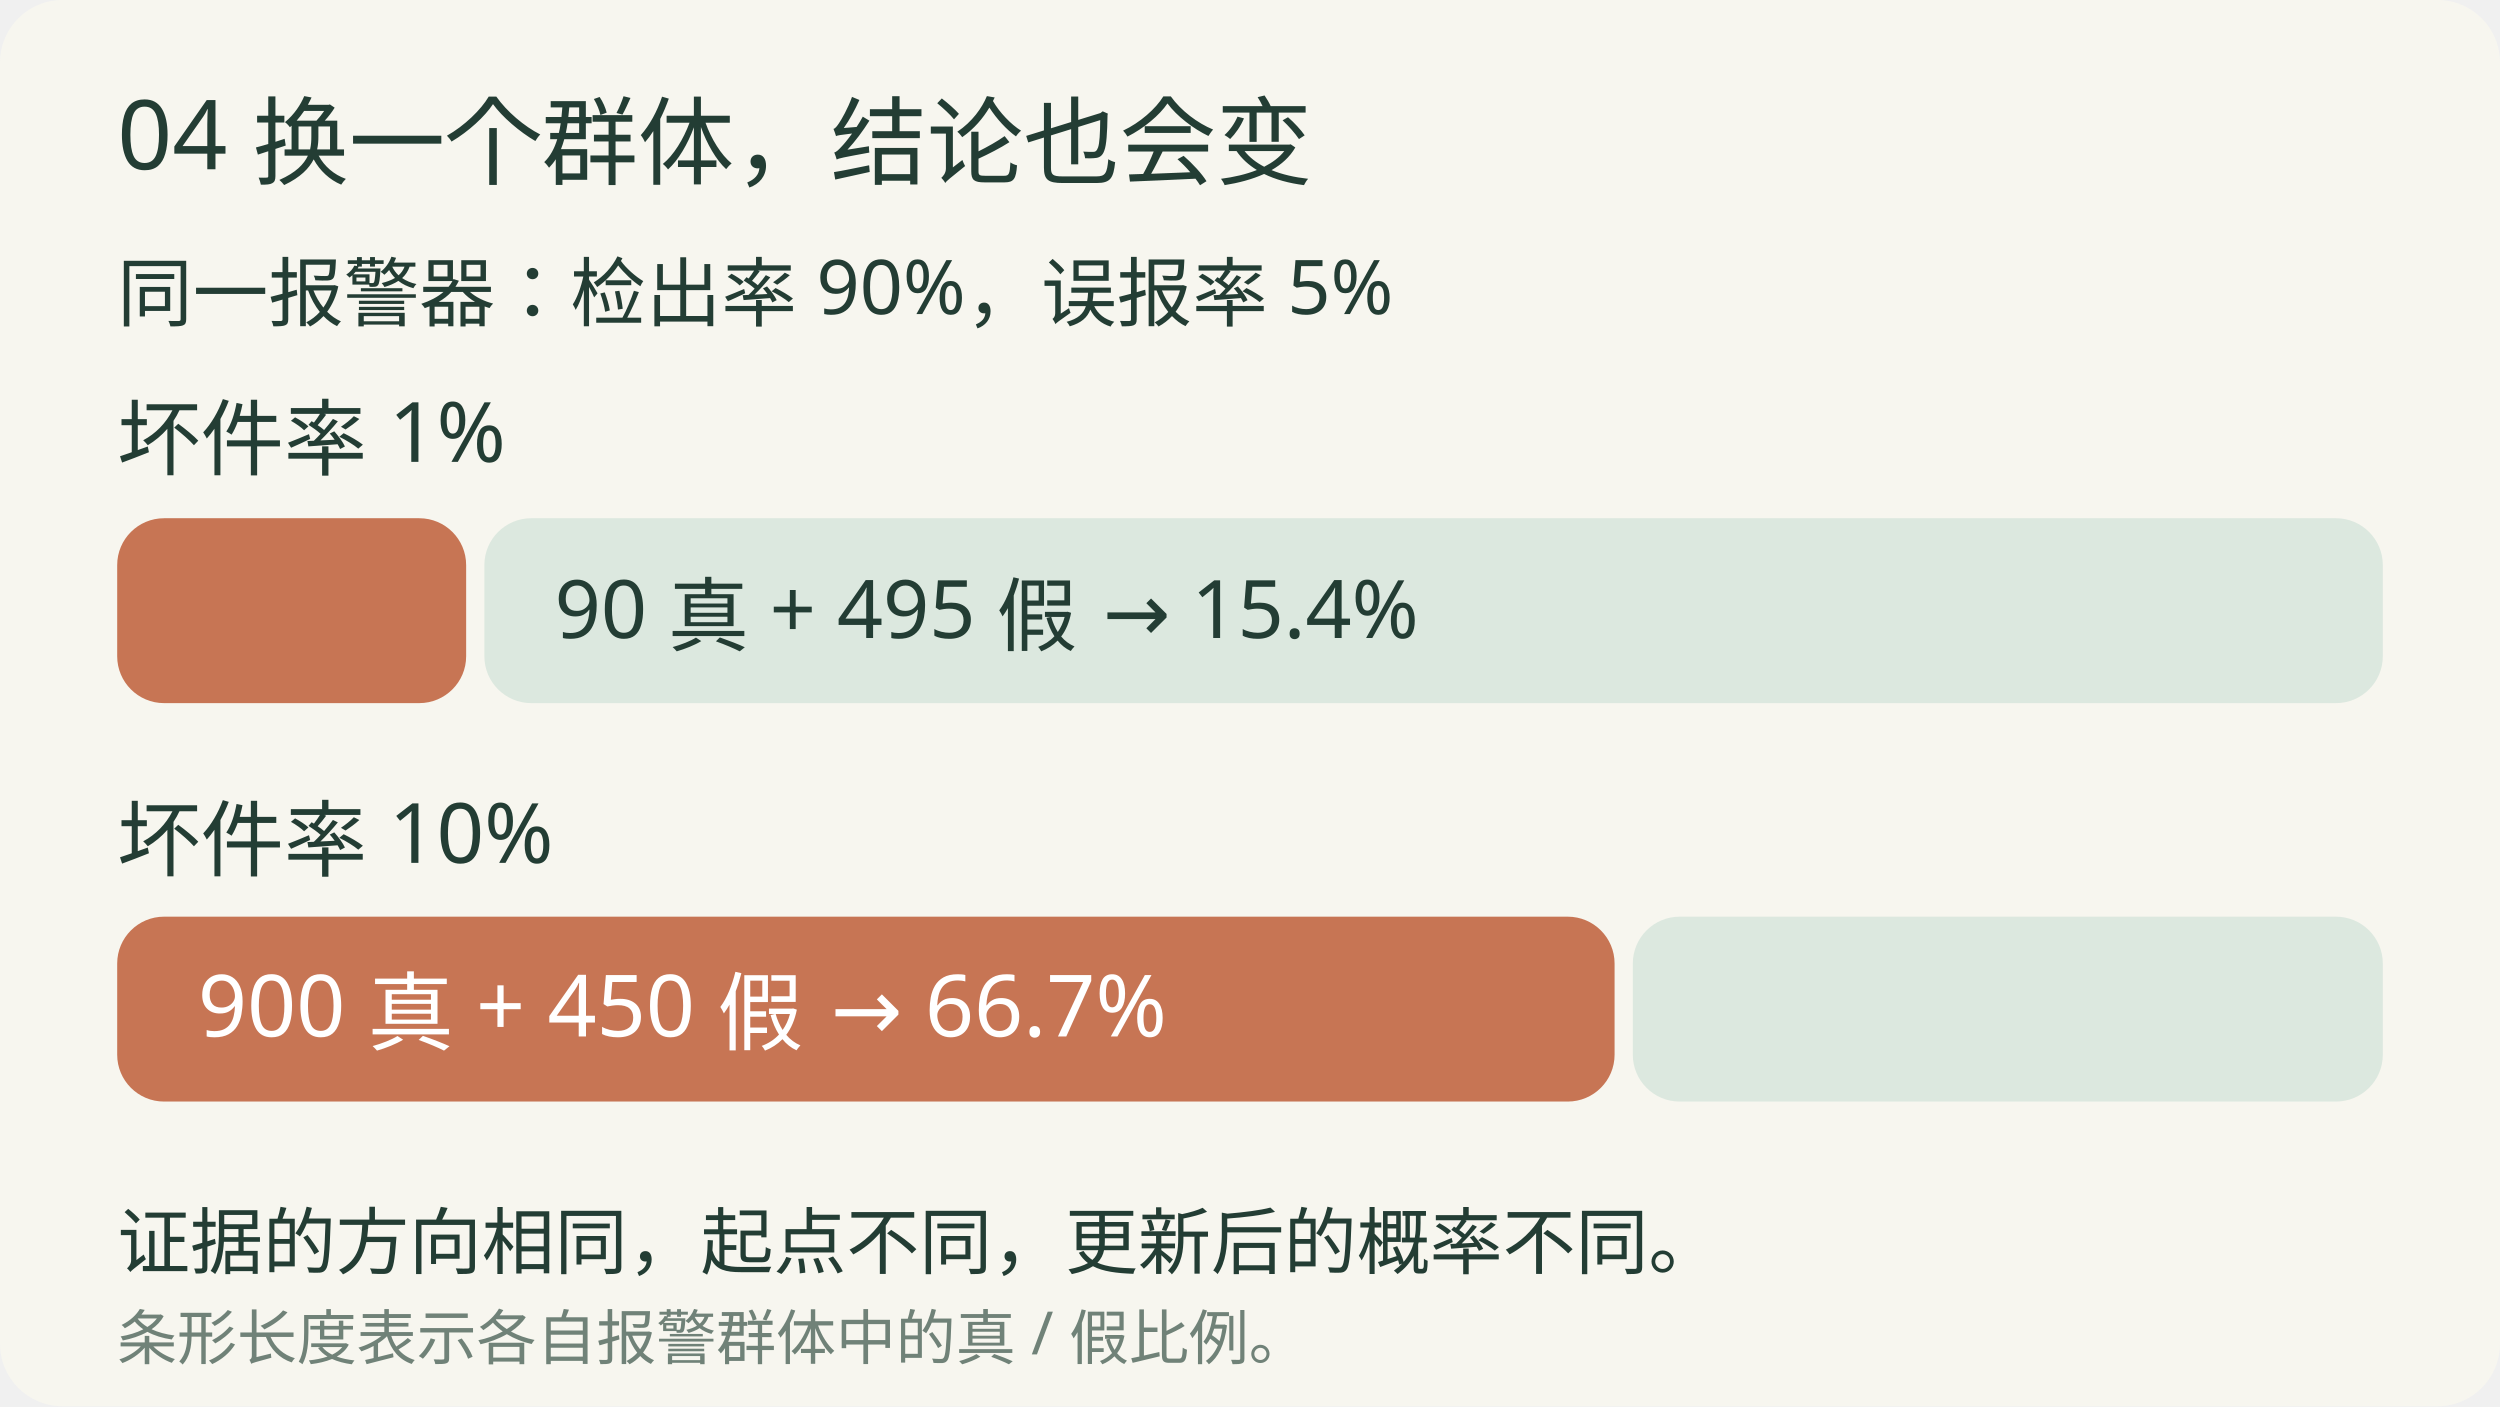
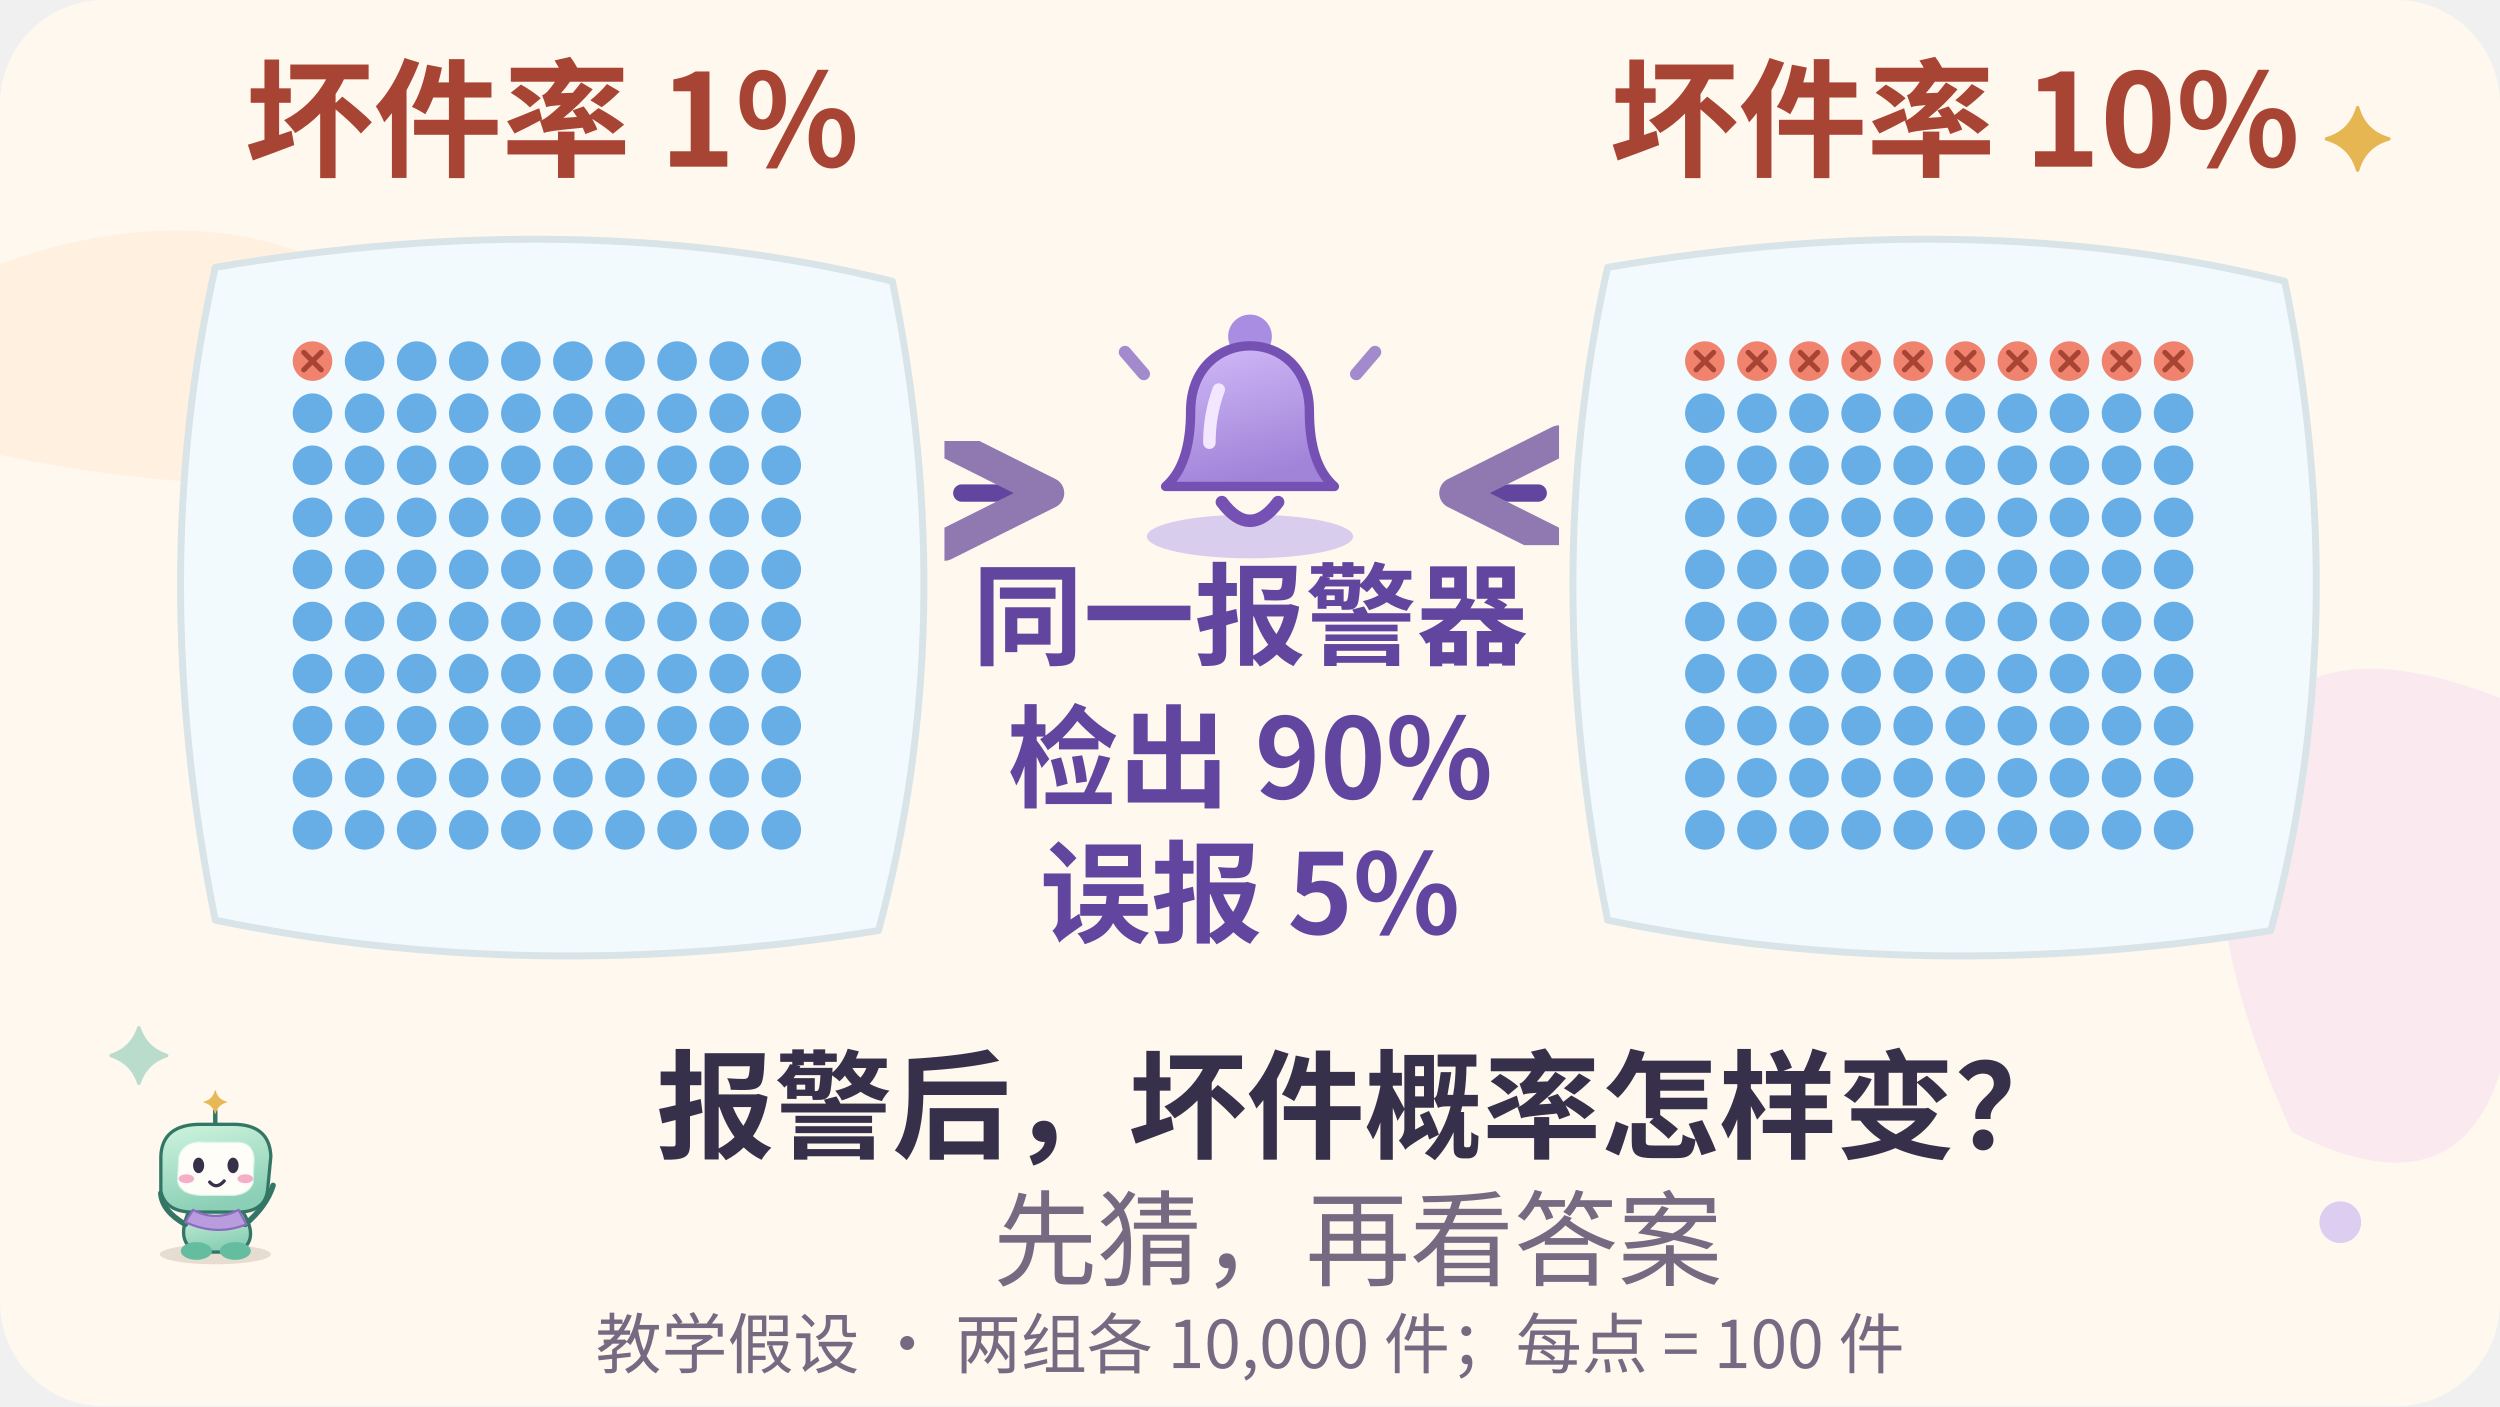
- <svg xmlns="http://www.w3.org/2000/svg" width="960" height="540" viewBox="0 0 960 540" role="img">
+ <svg xmlns="http://www.w3.org/2000/svg" width="720" height="405" viewBox="0 0 720 405" role="img" aria-labelledby="title desc">
  <defs>
-     <marker id="arrow" markerWidth="10" markerHeight="10" refX="8" refY="3" orient="auto">
-       <path d="M0 0 L0 6 L8 3 Z" fill="#8b9b8e" />
+     <linearGradient id="bad" x2="0.3" y2="1">
+       <stop stop-color="#FFB29B" />
+       <stop offset="1" stop-color="#EF836E" />
+     </linearGradient>
+     <linearGradient id="good" x2="0.3" y2="1">
+       <stop stop-color="#A2D8FF" />
+       <stop offset="1" stop-color="#67ADE6" />
+     </linearGradient>
+     <linearGradient id="mint" x2="0.3" y2="1">
+       <stop stop-color="#CFF4DD" />
+       <stop offset="1" stop-color="#8BCFB6" />
+     </linearGradient>
+     <linearGradient id="bell" x2="0.3" y2="1">
+       <stop stop-color="#D2BBF9" />
+       <stop offset="1" stop-color="#A183D8" />
+     </linearGradient>
+     <marker id="arrow" markerWidth="7" markerHeight="7" refX="6" refY="3" orient="auto">
+       <path d="M0 0L6 3L0 6" fill="none" stroke="#8F79B0" stroke-width="1.8" stroke-linecap="round" stroke-linejoin="round" />
    </marker>
  </defs>
-   <rect width="960" height="540" rx="24" fill="#f7f6ef" />
-   <g font-family="system-ui, PingFang SC, sans-serif">
-     <text x="45" y="65" font-size="37" fill="#233d34">04 换一个群体，结论也会变</text>
-     <text x="45" y="123" font-size="29" fill="#233d34">同一报警器：检出率 90%，误报率 5%</text>
-     <text x="45" y="180" font-size="32" fill="#233d34">坏件率 1%</text>
-     <rect x="45" y="199" width="134" height="71" rx="18" fill="#c77554" stroke="none" stroke-width="3" />
-     <rect x="186" y="199" width="729" height="71" rx="18" fill="#dce8df" stroke="none" stroke-width="3" />
-     <text x="213" y="245" font-size="31" fill="#233d34">90 真 + 495 假 → 15.4%</text>
-     <text x="45" y="334" font-size="32" fill="#233d34">坏件率 10%</text>
-     <rect x="45" y="352" width="575" height="71" rx="18" fill="#c77554" stroke="none" stroke-width="3" />
-     <rect x="627" y="352" width="288" height="71" rx="18" fill="#dce8df" stroke="none" stroke-width="3" />
-     <text x="76" y="398" font-size="33" fill="#fff">900 真 + 450 假 → 66.7%</text>
-     <text x="45" y="487" font-size="28" fill="#233d34">证据的方向相同，起点不同，更新后的概率不同。</text>
-     <text x="45" y="522" font-size="23" fill="#708278">条形长度表示各自报警群体中的真 / 假比例。</text>
+   <rect width="720" height="405" rx="30" fill="#FFF8EE" />
+   <path d="M0 76Q69 51 119 91T189 122Q100 152 0 131Z" fill="#FFF0DF" stroke="none" stroke-width="0" stroke-linecap="round" stroke-linejoin="round" />
+   <path d="M720 201Q661 178 645 218T660 326Q707 350 720 309Z" fill="#FBE9F0" stroke="none" stroke-width="0" stroke-linecap="round" stroke-linejoin="round" />
+   <path d="M679 31Q681 38 688 40Q681 42 679 49Q677 42 670 40Q677 38 679 31" fill="#E6B653" stroke="#E6B653" stroke-width="1" stroke-linecap="round" stroke-linejoin="round" />
+   <path d="M40 296Q42 302 48 304Q42 306 40 312Q38 306 32 304Q38 302 40 296" fill="#B9DCCD" stroke="#B9DCCD" stroke-width="1" stroke-linecap="round" stroke-linejoin="round" />
+   <circle cx="674" cy="352" r="6" fill="#DCCDF1" stroke="none" stroke-width="1" />
+   <g font-family="PingFang SC, Noto Sans CJK SC, Microsoft YaHei, sans-serif">
+     <text x="159" y="48" font-size="37" fill="#A84434" font-weight="650" text-anchor="middle">坏件率 1%</text>
+     <text x="563" y="48" font-size="37" fill="#A84434" font-weight="650" text-anchor="middle">坏件率 10%</text>
+     <path d="M62 77Q168 59 257 81Q277 179 253 268Q154 284 62 265Q42 166 62 77Z" fill="#F3FAFD" stroke="#D8E4E7" stroke-width="2" stroke-linecap="round" stroke-linejoin="round" />
+     <path d="M463 77Q569 59 658 81Q678 179 654 268Q555 284 463 265Q443 166 463 77Z" fill="#F3FAFD" stroke="#D8E4E7" stroke-width="2" stroke-linecap="round" stroke-linejoin="round" />
+     <circle cx="90" cy="104" r="5.7" fill="#EF836E" stroke="none" stroke-width="1" />
+     <path d="M87.5 101.5L92.5 106.5M92.5 101.5L87.5 106.5" fill="none" stroke="#A84434" stroke-width="1.5" stroke-linecap="round" stroke-linejoin="round" />
+     <circle cx="105" cy="104" r="5.7" fill="#67ADE6" stroke="none" stroke-width="1" />
+     <circle cx="120" cy="104" r="5.7" fill="#67ADE6" stroke="none" stroke-width="1" />
+     <circle cx="135" cy="104" r="5.7" fill="#67ADE6" stroke="none" stroke-width="1" />
+     <circle cx="150" cy="104" r="5.7" fill="#67ADE6" stroke="none" stroke-width="1" />
+     <circle cx="165" cy="104" r="5.7" fill="#67ADE6" stroke="none" stroke-width="1" />
+     <circle cx="180" cy="104" r="5.7" fill="#67ADE6" stroke="none" stroke-width="1" />
+     <circle cx="195" cy="104" r="5.7" fill="#67ADE6" stroke="none" stroke-width="1" />
+     <circle cx="210" cy="104" r="5.7" fill="#67ADE6" stroke="none" stroke-width="1" />
+     <circle cx="225" cy="104" r="5.7" fill="#67ADE6" stroke="none" stroke-width="1" />
+     <circle cx="90" cy="119" r="5.7" fill="#67ADE6" stroke="none" stroke-width="1" />
+     <circle cx="105" cy="119" r="5.7" fill="#67ADE6" stroke="none" stroke-width="1" />
+     <circle cx="120" cy="119" r="5.7" fill="#67ADE6" stroke="none" stroke-width="1" />
+     <circle cx="135" cy="119" r="5.7" fill="#67ADE6" stroke="none" stroke-width="1" />
+     <circle cx="150" cy="119" r="5.7" fill="#67ADE6" stroke="none" stroke-width="1" />
+     <circle cx="165" cy="119" r="5.7" fill="#67ADE6" stroke="none" stroke-width="1" />
+     <circle cx="180" cy="119" r="5.7" fill="#67ADE6" stroke="none" stroke-width="1" />
+     <circle cx="195" cy="119" r="5.7" fill="#67ADE6" stroke="none" stroke-width="1" />
+     <circle cx="210" cy="119" r="5.7" fill="#67ADE6" stroke="none" stroke-width="1" />
+     <circle cx="225" cy="119" r="5.7" fill="#67ADE6" stroke="none" stroke-width="1" />
+     <circle cx="90" cy="134" r="5.7" fill="#67ADE6" stroke="none" stroke-width="1" />
+     <circle cx="105" cy="134" r="5.7" fill="#67ADE6" stroke="none" stroke-width="1" />
+     <circle cx="120" cy="134" r="5.7" fill="#67ADE6" stroke="none" stroke-width="1" />
+     <circle cx="135" cy="134" r="5.7" fill="#67ADE6" stroke="none" stroke-width="1" />
+     <circle cx="150" cy="134" r="5.7" fill="#67ADE6" stroke="none" stroke-width="1" />
+     <circle cx="165" cy="134" r="5.7" fill="#67ADE6" stroke="none" stroke-width="1" />
+     <circle cx="180" cy="134" r="5.7" fill="#67ADE6" stroke="none" stroke-width="1" />
+     <circle cx="195" cy="134" r="5.7" fill="#67ADE6" stroke="none" stroke-width="1" />
+     <circle cx="210" cy="134" r="5.7" fill="#67ADE6" stroke="none" stroke-width="1" />
+     <circle cx="225" cy="134" r="5.7" fill="#67ADE6" stroke="none" stroke-width="1" />
+     <circle cx="90" cy="149" r="5.7" fill="#67ADE6" stroke="none" stroke-width="1" />
+     <circle cx="105" cy="149" r="5.7" fill="#67ADE6" stroke="none" stroke-width="1" />
+     <circle cx="120" cy="149" r="5.7" fill="#67ADE6" stroke="none" stroke-width="1" />
+     <circle cx="135" cy="149" r="5.7" fill="#67ADE6" stroke="none" stroke-width="1" />
+     <circle cx="150" cy="149" r="5.7" fill="#67ADE6" stroke="none" stroke-width="1" />
+     <circle cx="165" cy="149" r="5.7" fill="#67ADE6" stroke="none" stroke-width="1" />
+     <circle cx="180" cy="149" r="5.7" fill="#67ADE6" stroke="none" stroke-width="1" />
+     <circle cx="195" cy="149" r="5.7" fill="#67ADE6" stroke="none" stroke-width="1" />
+     <circle cx="210" cy="149" r="5.7" fill="#67ADE6" stroke="none" stroke-width="1" />
+     <circle cx="225" cy="149" r="5.7" fill="#67ADE6" stroke="none" stroke-width="1" />
+     <circle cx="90" cy="164" r="5.7" fill="#67ADE6" stroke="none" stroke-width="1" />
+     <circle cx="105" cy="164" r="5.7" fill="#67ADE6" stroke="none" stroke-width="1" />
+     <circle cx="120" cy="164" r="5.7" fill="#67ADE6" stroke="none" stroke-width="1" />
+     <circle cx="135" cy="164" r="5.7" fill="#67ADE6" stroke="none" stroke-width="1" />
+     <circle cx="150" cy="164" r="5.7" fill="#67ADE6" stroke="none" stroke-width="1" />
+     <circle cx="165" cy="164" r="5.7" fill="#67ADE6" stroke="none" stroke-width="1" />
+     <circle cx="180" cy="164" r="5.7" fill="#67ADE6" stroke="none" stroke-width="1" />
+     <circle cx="195" cy="164" r="5.7" fill="#67ADE6" stroke="none" stroke-width="1" />
+     <circle cx="210" cy="164" r="5.7" fill="#67ADE6" stroke="none" stroke-width="1" />
+     <circle cx="225" cy="164" r="5.7" fill="#67ADE6" stroke="none" stroke-width="1" />
+     <circle cx="90" cy="179" r="5.7" fill="#67ADE6" stroke="none" stroke-width="1" />
+     <circle cx="105" cy="179" r="5.7" fill="#67ADE6" stroke="none" stroke-width="1" />
+     <circle cx="120" cy="179" r="5.7" fill="#67ADE6" stroke="none" stroke-width="1" />
+     <circle cx="135" cy="179" r="5.7" fill="#67ADE6" stroke="none" stroke-width="1" />
+     <circle cx="150" cy="179" r="5.7" fill="#67ADE6" stroke="none" stroke-width="1" />
+     <circle cx="165" cy="179" r="5.7" fill="#67ADE6" stroke="none" stroke-width="1" />
+     <circle cx="180" cy="179" r="5.7" fill="#67ADE6" stroke="none" stroke-width="1" />
+     <circle cx="195" cy="179" r="5.7" fill="#67ADE6" stroke="none" stroke-width="1" />
+     <circle cx="210" cy="179" r="5.7" fill="#67ADE6" stroke="none" stroke-width="1" />
+     <circle cx="225" cy="179" r="5.7" fill="#67ADE6" stroke="none" stroke-width="1" />
+     <circle cx="90" cy="194" r="5.7" fill="#67ADE6" stroke="none" stroke-width="1" />
+     <circle cx="105" cy="194" r="5.7" fill="#67ADE6" stroke="none" stroke-width="1" />
+     <circle cx="120" cy="194" r="5.7" fill="#67ADE6" stroke="none" stroke-width="1" />
+     <circle cx="135" cy="194" r="5.7" fill="#67ADE6" stroke="none" stroke-width="1" />
+     <circle cx="150" cy="194" r="5.7" fill="#67ADE6" stroke="none" stroke-width="1" />
+     <circle cx="165" cy="194" r="5.7" fill="#67ADE6" stroke="none" stroke-width="1" />
+     <circle cx="180" cy="194" r="5.7" fill="#67ADE6" stroke="none" stroke-width="1" />
+     <circle cx="195" cy="194" r="5.7" fill="#67ADE6" stroke="none" stroke-width="1" />
+     <circle cx="210" cy="194" r="5.7" fill="#67ADE6" stroke="none" stroke-width="1" />
+     <circle cx="225" cy="194" r="5.7" fill="#67ADE6" stroke="none" stroke-width="1" />
+     <circle cx="90" cy="209" r="5.7" fill="#67ADE6" stroke="none" stroke-width="1" />
+     <circle cx="105" cy="209" r="5.7" fill="#67ADE6" stroke="none" stroke-width="1" />
+     <circle cx="120" cy="209" r="5.7" fill="#67ADE6" stroke="none" stroke-width="1" />
+     <circle cx="135" cy="209" r="5.7" fill="#67ADE6" stroke="none" stroke-width="1" />
+     <circle cx="150" cy="209" r="5.7" fill="#67ADE6" stroke="none" stroke-width="1" />
+     <circle cx="165" cy="209" r="5.7" fill="#67ADE6" stroke="none" stroke-width="1" />
+     <circle cx="180" cy="209" r="5.7" fill="#67ADE6" stroke="none" stroke-width="1" />
+     <circle cx="195" cy="209" r="5.7" fill="#67ADE6" stroke="none" stroke-width="1" />
+     <circle cx="210" cy="209" r="5.7" fill="#67ADE6" stroke="none" stroke-width="1" />
+     <circle cx="225" cy="209" r="5.7" fill="#67ADE6" stroke="none" stroke-width="1" />
+     <circle cx="90" cy="224" r="5.7" fill="#67ADE6" stroke="none" stroke-width="1" />
+     <circle cx="105" cy="224" r="5.7" fill="#67ADE6" stroke="none" stroke-width="1" />
+     <circle cx="120" cy="224" r="5.7" fill="#67ADE6" stroke="none" stroke-width="1" />
+     <circle cx="135" cy="224" r="5.7" fill="#67ADE6" stroke="none" stroke-width="1" />
+     <circle cx="150" cy="224" r="5.7" fill="#67ADE6" stroke="none" stroke-width="1" />
+     <circle cx="165" cy="224" r="5.7" fill="#67ADE6" stroke="none" stroke-width="1" />
+     <circle cx="180" cy="224" r="5.7" fill="#67ADE6" stroke="none" stroke-width="1" />
+     <circle cx="195" cy="224" r="5.7" fill="#67ADE6" stroke="none" stroke-width="1" />
+     <circle cx="210" cy="224" r="5.7" fill="#67ADE6" stroke="none" stroke-width="1" />
+     <circle cx="225" cy="224" r="5.7" fill="#67ADE6" stroke="none" stroke-width="1" />
+     <circle cx="90" cy="239" r="5.7" fill="#67ADE6" stroke="none" stroke-width="1" />
+     <circle cx="105" cy="239" r="5.7" fill="#67ADE6" stroke="none" stroke-width="1" />
+     <circle cx="120" cy="239" r="5.7" fill="#67ADE6" stroke="none" stroke-width="1" />
+     <circle cx="135" cy="239" r="5.7" fill="#67ADE6" stroke="none" stroke-width="1" />
+     <circle cx="150" cy="239" r="5.7" fill="#67ADE6" stroke="none" stroke-width="1" />
+     <circle cx="165" cy="239" r="5.7" fill="#67ADE6" stroke="none" stroke-width="1" />
+     <circle cx="180" cy="239" r="5.7" fill="#67ADE6" stroke="none" stroke-width="1" />
+     <circle cx="195" cy="239" r="5.7" fill="#67ADE6" stroke="none" stroke-width="1" />
+     <circle cx="210" cy="239" r="5.7" fill="#67ADE6" stroke="none" stroke-width="1" />
+     <circle cx="225" cy="239" r="5.7" fill="#67ADE6" stroke="none" stroke-width="1" />
+     <circle cx="491" cy="104" r="5.7" fill="#EF836E" stroke="none" stroke-width="1" />
+     <path d="M488.5 101.5L493.5 106.5M493.5 101.5L488.5 106.5" fill="none" stroke="#A84434" stroke-width="1.5" stroke-linecap="round" stroke-linejoin="round" />
+     <circle cx="506" cy="104" r="5.7" fill="#EF836E" stroke="none" stroke-width="1" />
+     <path d="M503.5 101.5L508.5 106.5M508.5 101.5L503.5 106.5" fill="none" stroke="#A84434" stroke-width="1.5" stroke-linecap="round" stroke-linejoin="round" />
+     <circle cx="521" cy="104" r="5.7" fill="#EF836E" stroke="none" stroke-width="1" />
+     <path d="M518.5 101.5L523.5 106.5M523.5 101.5L518.5 106.5" fill="none" stroke="#A84434" stroke-width="1.5" stroke-linecap="round" stroke-linejoin="round" />
+     <circle cx="536" cy="104" r="5.7" fill="#EF836E" stroke="none" stroke-width="1" />
+     <path d="M533.5 101.5L538.5 106.5M538.5 101.5L533.5 106.5" fill="none" stroke="#A84434" stroke-width="1.5" stroke-linecap="round" stroke-linejoin="round" />
+     <circle cx="551" cy="104" r="5.7" fill="#EF836E" stroke="none" stroke-width="1" />
+     <path d="M548.5 101.5L553.5 106.5M553.5 101.5L548.5 106.5" fill="none" stroke="#A84434" stroke-width="1.5" stroke-linecap="round" stroke-linejoin="round" />
+     <circle cx="566" cy="104" r="5.7" fill="#EF836E" stroke="none" stroke-width="1" />
+     <path d="M563.5 101.5L568.5 106.5M568.5 101.5L563.5 106.5" fill="none" stroke="#A84434" stroke-width="1.5" stroke-linecap="round" stroke-linejoin="round" />
+     <circle cx="581" cy="104" r="5.7" fill="#EF836E" stroke="none" stroke-width="1" />
+     <path d="M578.5 101.5L583.5 106.5M583.5 101.5L578.5 106.5" fill="none" stroke="#A84434" stroke-width="1.5" stroke-linecap="round" stroke-linejoin="round" />
+     <circle cx="596" cy="104" r="5.7" fill="#EF836E" stroke="none" stroke-width="1" />
+     <path d="M593.5 101.5L598.5 106.5M598.5 101.5L593.5 106.5" fill="none" stroke="#A84434" stroke-width="1.5" stroke-linecap="round" stroke-linejoin="round" />
+     <circle cx="611" cy="104" r="5.7" fill="#EF836E" stroke="none" stroke-width="1" />
+     <path d="M608.5 101.5L613.5 106.5M613.5 101.5L608.5 106.5" fill="none" stroke="#A84434" stroke-width="1.5" stroke-linecap="round" stroke-linejoin="round" />
+     <circle cx="626" cy="104" r="5.7" fill="#EF836E" stroke="none" stroke-width="1" />
+     <path d="M623.5 101.5L628.5 106.5M628.5 101.5L623.5 106.5" fill="none" stroke="#A84434" stroke-width="1.5" stroke-linecap="round" stroke-linejoin="round" />
+     <circle cx="491" cy="119" r="5.7" fill="#67ADE6" stroke="none" stroke-width="1" />
+     <circle cx="506" cy="119" r="5.7" fill="#67ADE6" stroke="none" stroke-width="1" />
+     <circle cx="521" cy="119" r="5.7" fill="#67ADE6" stroke="none" stroke-width="1" />
+     <circle cx="536" cy="119" r="5.7" fill="#67ADE6" stroke="none" stroke-width="1" />
+     <circle cx="551" cy="119" r="5.7" fill="#67ADE6" stroke="none" stroke-width="1" />
+     <circle cx="566" cy="119" r="5.7" fill="#67ADE6" stroke="none" stroke-width="1" />
+     <circle cx="581" cy="119" r="5.7" fill="#67ADE6" stroke="none" stroke-width="1" />
+     <circle cx="596" cy="119" r="5.7" fill="#67ADE6" stroke="none" stroke-width="1" />
+     <circle cx="611" cy="119" r="5.7" fill="#67ADE6" stroke="none" stroke-width="1" />
+     <circle cx="626" cy="119" r="5.7" fill="#67ADE6" stroke="none" stroke-width="1" />
+     <circle cx="491" cy="134" r="5.7" fill="#67ADE6" stroke="none" stroke-width="1" />
+     <circle cx="506" cy="134" r="5.7" fill="#67ADE6" stroke="none" stroke-width="1" />
+     <circle cx="521" cy="134" r="5.7" fill="#67ADE6" stroke="none" stroke-width="1" />
+     <circle cx="536" cy="134" r="5.7" fill="#67ADE6" stroke="none" stroke-width="1" />
+     <circle cx="551" cy="134" r="5.7" fill="#67ADE6" stroke="none" stroke-width="1" />
+     <circle cx="566" cy="134" r="5.7" fill="#67ADE6" stroke="none" stroke-width="1" />
+     <circle cx="581" cy="134" r="5.7" fill="#67ADE6" stroke="none" stroke-width="1" />
+     <circle cx="596" cy="134" r="5.7" fill="#67ADE6" stroke="none" stroke-width="1" />
+     <circle cx="611" cy="134" r="5.7" fill="#67ADE6" stroke="none" stroke-width="1" />
+     <circle cx="626" cy="134" r="5.7" fill="#67ADE6" stroke="none" stroke-width="1" />
+     <circle cx="491" cy="149" r="5.7" fill="#67ADE6" stroke="none" stroke-width="1" />
+     <circle cx="506" cy="149" r="5.7" fill="#67ADE6" stroke="none" stroke-width="1" />
+     <circle cx="521" cy="149" r="5.7" fill="#67ADE6" stroke="none" stroke-width="1" />
+     <circle cx="536" cy="149" r="5.7" fill="#67ADE6" stroke="none" stroke-width="1" />
+     <circle cx="551" cy="149" r="5.7" fill="#67ADE6" stroke="none" stroke-width="1" />
+     <circle cx="566" cy="149" r="5.7" fill="#67ADE6" stroke="none" stroke-width="1" />
+     <circle cx="581" cy="149" r="5.7" fill="#67ADE6" stroke="none" stroke-width="1" />
+     <circle cx="596" cy="149" r="5.7" fill="#67ADE6" stroke="none" stroke-width="1" />
+     <circle cx="611" cy="149" r="5.7" fill="#67ADE6" stroke="none" stroke-width="1" />
+     <circle cx="626" cy="149" r="5.7" fill="#67ADE6" stroke="none" stroke-width="1" />
+     <circle cx="491" cy="164" r="5.7" fill="#67ADE6" stroke="none" stroke-width="1" />
+     <circle cx="506" cy="164" r="5.7" fill="#67ADE6" stroke="none" stroke-width="1" />
+     <circle cx="521" cy="164" r="5.7" fill="#67ADE6" stroke="none" stroke-width="1" />
+     <circle cx="536" cy="164" r="5.7" fill="#67ADE6" stroke="none" stroke-width="1" />
+     <circle cx="551" cy="164" r="5.7" fill="#67ADE6" stroke="none" stroke-width="1" />
+     <circle cx="566" cy="164" r="5.7" fill="#67ADE6" stroke="none" stroke-width="1" />
+     <circle cx="581" cy="164" r="5.7" fill="#67ADE6" stroke="none" stroke-width="1" />
+     <circle cx="596" cy="164" r="5.7" fill="#67ADE6" stroke="none" stroke-width="1" />
+     <circle cx="611" cy="164" r="5.7" fill="#67ADE6" stroke="none" stroke-width="1" />
+     <circle cx="626" cy="164" r="5.7" fill="#67ADE6" stroke="none" stroke-width="1" />
+     <circle cx="491" cy="179" r="5.7" fill="#67ADE6" stroke="none" stroke-width="1" />
+     <circle cx="506" cy="179" r="5.7" fill="#67ADE6" stroke="none" stroke-width="1" />
+     <circle cx="521" cy="179" r="5.7" fill="#67ADE6" stroke="none" stroke-width="1" />
+     <circle cx="536" cy="179" r="5.7" fill="#67ADE6" stroke="none" stroke-width="1" />
+     <circle cx="551" cy="179" r="5.7" fill="#67ADE6" stroke="none" stroke-width="1" />
+     <circle cx="566" cy="179" r="5.7" fill="#67ADE6" stroke="none" stroke-width="1" />
+     <circle cx="581" cy="179" r="5.7" fill="#67ADE6" stroke="none" stroke-width="1" />
+     <circle cx="596" cy="179" r="5.7" fill="#67ADE6" stroke="none" stroke-width="1" />
+     <circle cx="611" cy="179" r="5.7" fill="#67ADE6" stroke="none" stroke-width="1" />
+     <circle cx="626" cy="179" r="5.7" fill="#67ADE6" stroke="none" stroke-width="1" />
+     <circle cx="491" cy="194" r="5.7" fill="#67ADE6" stroke="none" stroke-width="1" />
+     <circle cx="506" cy="194" r="5.7" fill="#67ADE6" stroke="none" stroke-width="1" />
+     <circle cx="521" cy="194" r="5.7" fill="#67ADE6" stroke="none" stroke-width="1" />
+     <circle cx="536" cy="194" r="5.7" fill="#67ADE6" stroke="none" stroke-width="1" />
+     <circle cx="551" cy="194" r="5.7" fill="#67ADE6" stroke="none" stroke-width="1" />
+     <circle cx="566" cy="194" r="5.7" fill="#67ADE6" stroke="none" stroke-width="1" />
+     <circle cx="581" cy="194" r="5.7" fill="#67ADE6" stroke="none" stroke-width="1" />
+     <circle cx="596" cy="194" r="5.7" fill="#67ADE6" stroke="none" stroke-width="1" />
+     <circle cx="611" cy="194" r="5.7" fill="#67ADE6" stroke="none" stroke-width="1" />
+     <circle cx="626" cy="194" r="5.7" fill="#67ADE6" stroke="none" stroke-width="1" />
+     <circle cx="491" cy="209" r="5.7" fill="#67ADE6" stroke="none" stroke-width="1" />
+     <circle cx="506" cy="209" r="5.7" fill="#67ADE6" stroke="none" stroke-width="1" />
+     <circle cx="521" cy="209" r="5.7" fill="#67ADE6" stroke="none" stroke-width="1" />
+     <circle cx="536" cy="209" r="5.7" fill="#67ADE6" stroke="none" stroke-width="1" />
+     <circle cx="551" cy="209" r="5.7" fill="#67ADE6" stroke="none" stroke-width="1" />
+     <circle cx="566" cy="209" r="5.7" fill="#67ADE6" stroke="none" stroke-width="1" />
+     <circle cx="581" cy="209" r="5.7" fill="#67ADE6" stroke="none" stroke-width="1" />
+     <circle cx="596" cy="209" r="5.7" fill="#67ADE6" stroke="none" stroke-width="1" />
+     <circle cx="611" cy="209" r="5.7" fill="#67ADE6" stroke="none" stroke-width="1" />
+     <circle cx="626" cy="209" r="5.7" fill="#67ADE6" stroke="none" stroke-width="1" />
+     <circle cx="491" cy="224" r="5.7" fill="#67ADE6" stroke="none" stroke-width="1" />
+     <circle cx="506" cy="224" r="5.7" fill="#67ADE6" stroke="none" stroke-width="1" />
+     <circle cx="521" cy="224" r="5.7" fill="#67ADE6" stroke="none" stroke-width="1" />
+     <circle cx="536" cy="224" r="5.7" fill="#67ADE6" stroke="none" stroke-width="1" />
+     <circle cx="551" cy="224" r="5.7" fill="#67ADE6" stroke="none" stroke-width="1" />
+     <circle cx="566" cy="224" r="5.7" fill="#67ADE6" stroke="none" stroke-width="1" />
+     <circle cx="581" cy="224" r="5.7" fill="#67ADE6" stroke="none" stroke-width="1" />
+     <circle cx="596" cy="224" r="5.7" fill="#67ADE6" stroke="none" stroke-width="1" />
+     <circle cx="611" cy="224" r="5.7" fill="#67ADE6" stroke="none" stroke-width="1" />
+     <circle cx="626" cy="224" r="5.7" fill="#67ADE6" stroke="none" stroke-width="1" />
+     <circle cx="491" cy="239" r="5.7" fill="#67ADE6" stroke="none" stroke-width="1" />
+     <circle cx="506" cy="239" r="5.7" fill="#67ADE6" stroke="none" stroke-width="1" />
+     <circle cx="521" cy="239" r="5.7" fill="#67ADE6" stroke="none" stroke-width="1" />
+     <circle cx="536" cy="239" r="5.7" fill="#67ADE6" stroke="none" stroke-width="1" />
+     <circle cx="551" cy="239" r="5.7" fill="#67ADE6" stroke="none" stroke-width="1" />
+     <circle cx="566" cy="239" r="5.7" fill="#67ADE6" stroke="none" stroke-width="1" />
+     <circle cx="581" cy="239" r="5.7" fill="#67ADE6" stroke="none" stroke-width="1" />
+     <circle cx="596" cy="239" r="5.7" fill="#67ADE6" stroke="none" stroke-width="1" />
+     <circle cx="611" cy="239" r="5.7" fill="#67ADE6" stroke="none" stroke-width="1" />
+     <circle cx="626" cy="239" r="5.7" fill="#67ADE6" stroke="none" stroke-width="1" />
+     <path d="M277 142H302" fill="none" stroke="#61459E" stroke-width="5" stroke-linecap="round" stroke-linejoin="round" marker-end="url(#arrow)" />
+     <path d="M443 142H419" fill="none" stroke="#61459E" stroke-width="5" stroke-linecap="round" stroke-linejoin="round" marker-end="url(#arrow)" />
+     <g transform="translate(360 123) scale(0.9)">
+       <ellipse cx="0" cy="35" rx="33" ry="7" fill="#D9CDEE" />
+       <circle cx="0" cy="-29" r="7" fill="#A98DE2" stroke="none" stroke-width="1" />
+       <path d="M-27 19Q-19 12-19-5C-19-33 19-33 19-5Q19 12 27 19Z" fill="url(#bell)" stroke="#7651B4" stroke-width="3" stroke-linecap="round" stroke-linejoin="round" />
+       <path d="M-9 24Q0 36 9 24" fill="none" stroke="#7651B4" stroke-width="4" stroke-linecap="round" stroke-linejoin="round" />
+       <path d="M-34-17L-40-24M34-17L40-24" fill="none" stroke="#A28ACD" stroke-width="4" stroke-linecap="round" stroke-linejoin="round" />
+       <path d="M-10-12Q-13-4-13 5" fill="none" stroke="#F2E7FF" stroke-width="4" stroke-linecap="round" stroke-linejoin="round" />
+     </g>
+     <text x="360" y="189" font-size="32" fill="#61459E" font-weight="650" text-anchor="middle">同一报警器</text>
+     <text x="360" y="230" font-size="32" fill="#61459E" font-weight="650" text-anchor="middle">检出 90%</text>
+     <text x="360" y="269" font-size="32" fill="#61459E" font-weight="650" text-anchor="middle">误报 5%</text>
+     <g transform="translate(62 335) scale(0.32)">
+       <ellipse cx="0" cy="82" rx="50" ry="9" fill="#E6DDD0" />
+       <path d="M-21 37Q-39 73-14 80H20Q43 69 21 38" fill="url(#mint)" stroke="#347665" stroke-width="3" stroke-linecap="round" stroke-linejoin="round" />
+       <path d="M-27 55Q-48 43-49 27M27 55Q46 39 52 20" fill="none" stroke="#347665" stroke-width="5" stroke-linecap="round" stroke-linejoin="round" />
+       <ellipse cx="-17" cy="79" rx="14" ry="8" fill="#65BDA0" />
+       <ellipse cx="18" cy="79" rx="14" ry="8" fill="#65BDA0" />
+       <path d="M0-34V-47" fill="none" stroke="#347665" stroke-width="4" stroke-linecap="round" stroke-linejoin="round" />
+       <path d="M0 -65Q2 -57 10 -55Q2 -53 0 -45Q-2 -53 -10 -55Q-2 -57 0 -65" fill="#E8B856" stroke="#E8B856" stroke-width="1" stroke-linecap="round" stroke-linejoin="round" />
+       <path d="M-49-6Q-48-35-13-35H16Q49-35 50-6L47 25Q44 45 17 44H-17Q-45 45-49 25Z" fill="url(#mint)" stroke="#347665" stroke-width="3" stroke-linecap="round" stroke-linejoin="round" />
+       <path d="M-33-6Q-28-21-9-19H17Q34-20 35-4L34 18Q29 30 11 29H-13Q-32 28-34 16Z" fill="#FFFDF8" stroke="#D0F2E5" stroke-width="1" stroke-linecap="round" stroke-linejoin="round" />
+       <ellipse cx="-15" cy="2" rx="5" ry="7" fill="#37304B" />
+       <ellipse cx="16" cy="2" rx="5" ry="7" fill="#37304B" />
+       <ellipse cx="-26" cy="14" rx="7" ry="4" fill="#F4AEC8" />
+       <ellipse cx="27" cy="14" rx="7" ry="4" fill="#F4AEC8" />
+       <path d="M-5 17Q1 24 8 16" fill="none" stroke="#37304B" stroke-width="3" stroke-linecap="round" stroke-linejoin="round" />
+       <path d="M-20 42Q0 53 21 42L28 55Q1 66-27 53Z" fill="#B99CDD" stroke="#8B6BC0" stroke-width="2" stroke-linecap="round" stroke-linejoin="round" />
+     </g>
+     <text x="393" y="331" font-size="34" fill="#37304B" font-weight="650" text-anchor="middle">报警后，坏件概率怎样变？</text>
+     <text x="391" y="368" font-size="30" fill="#746A81" font-weight="500" text-anchor="middle">先猜，再看答案</text>
+     <text x="360" y="394" font-size="19" fill="#746A81" font-weight="500" text-anchor="middle">教学假设 · 两组各 10,000 件；每点 = 100 件</text>
  </g>
</svg>
